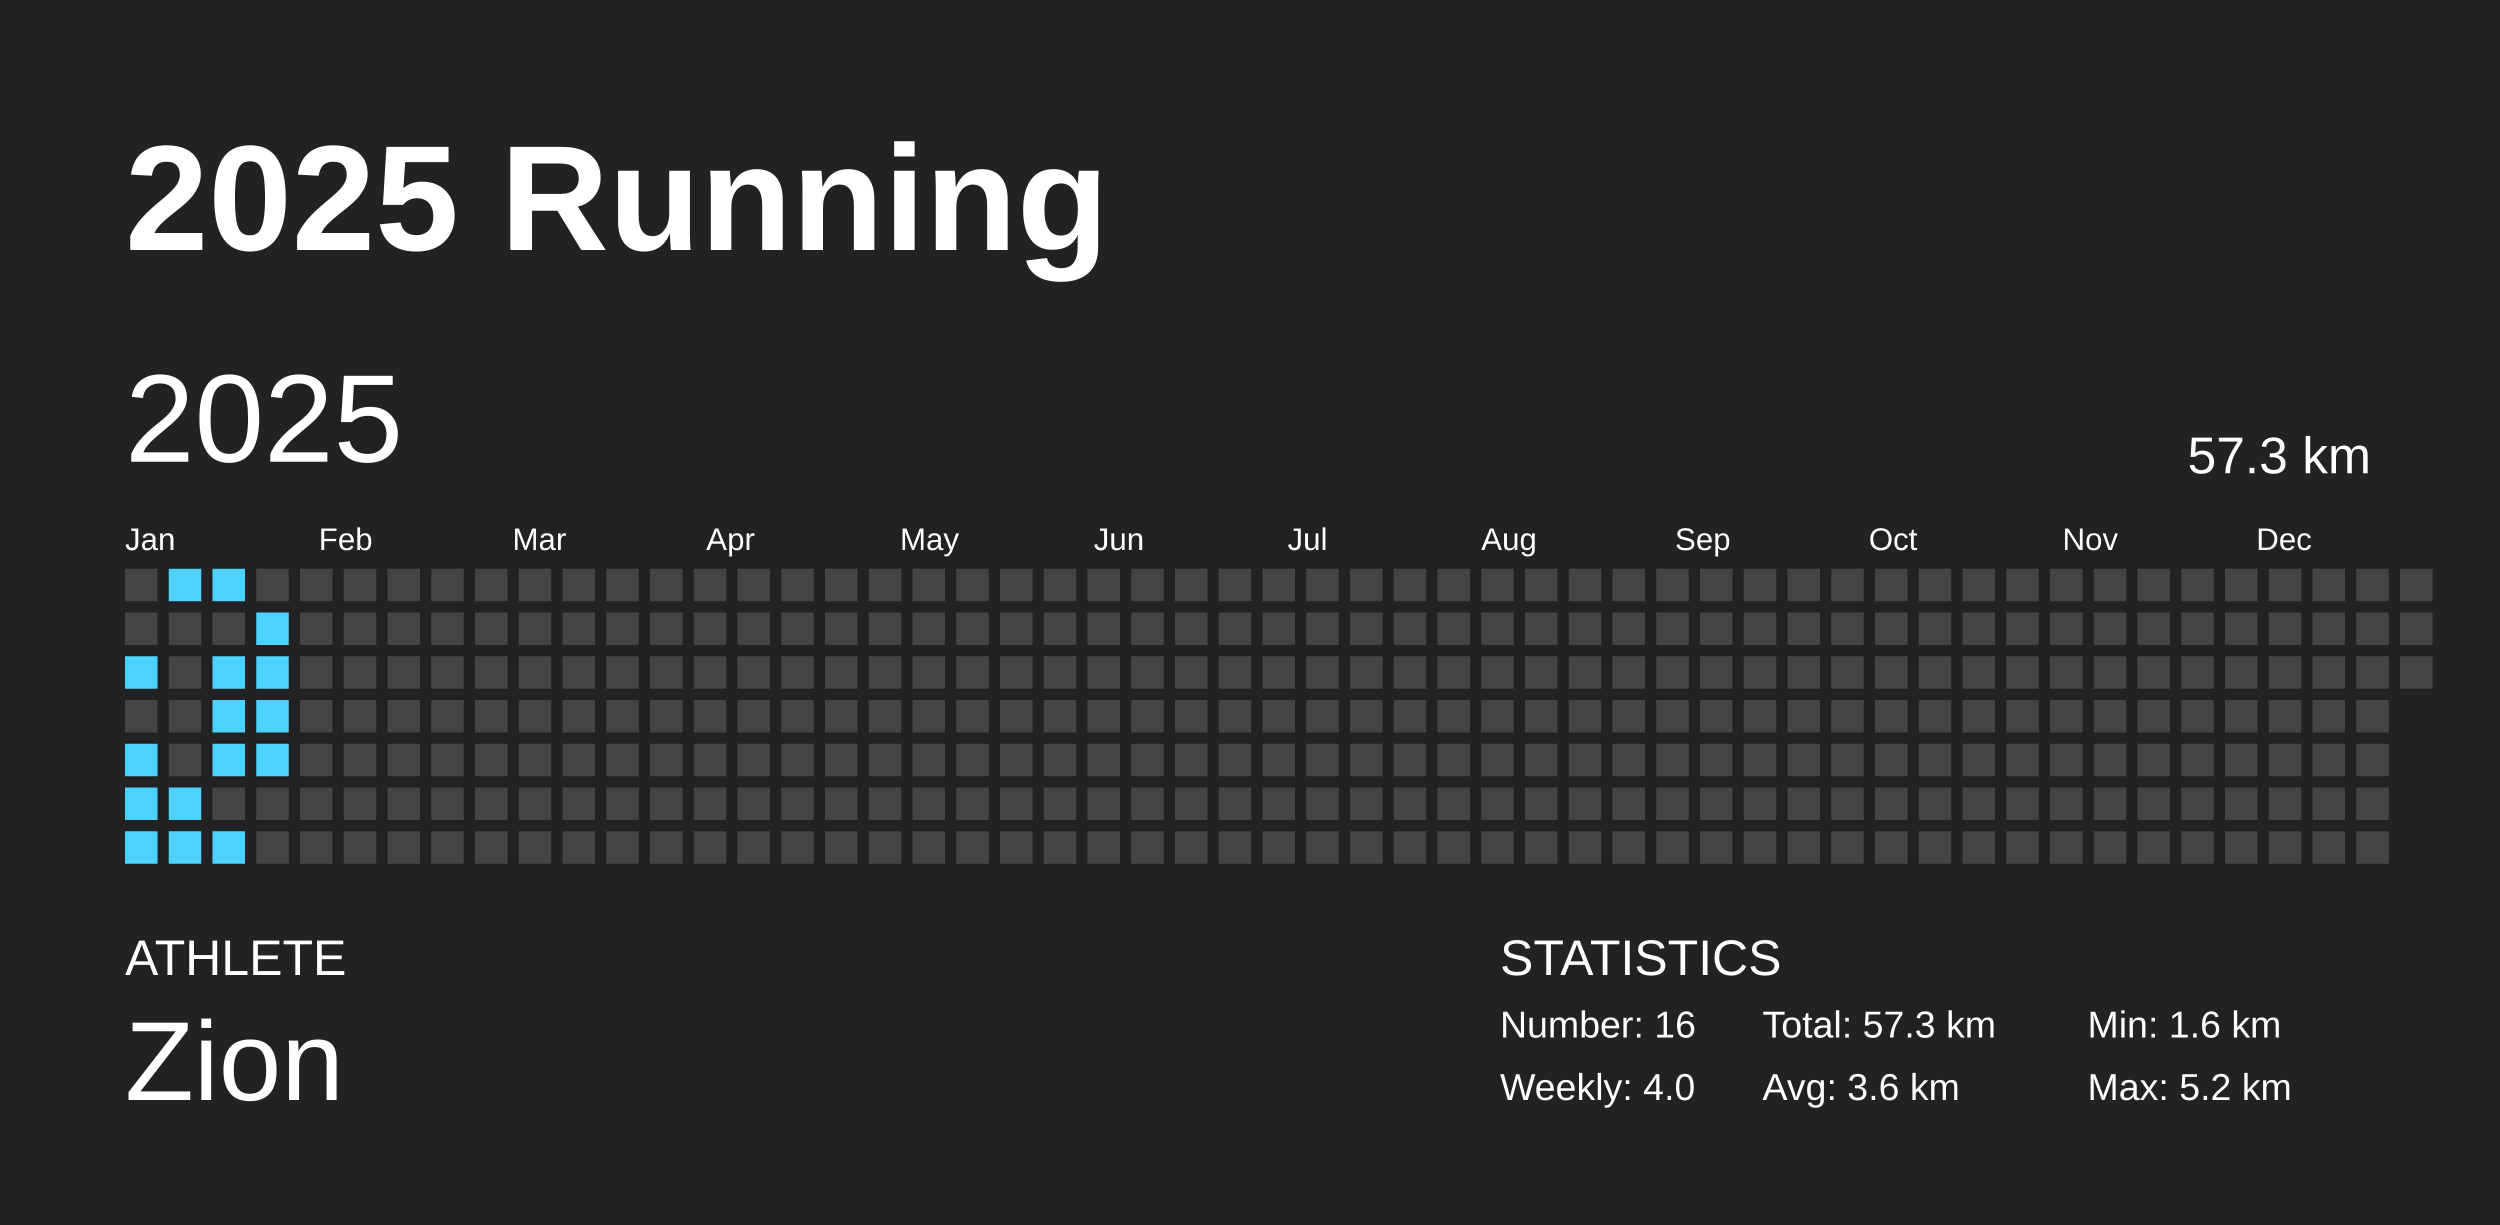
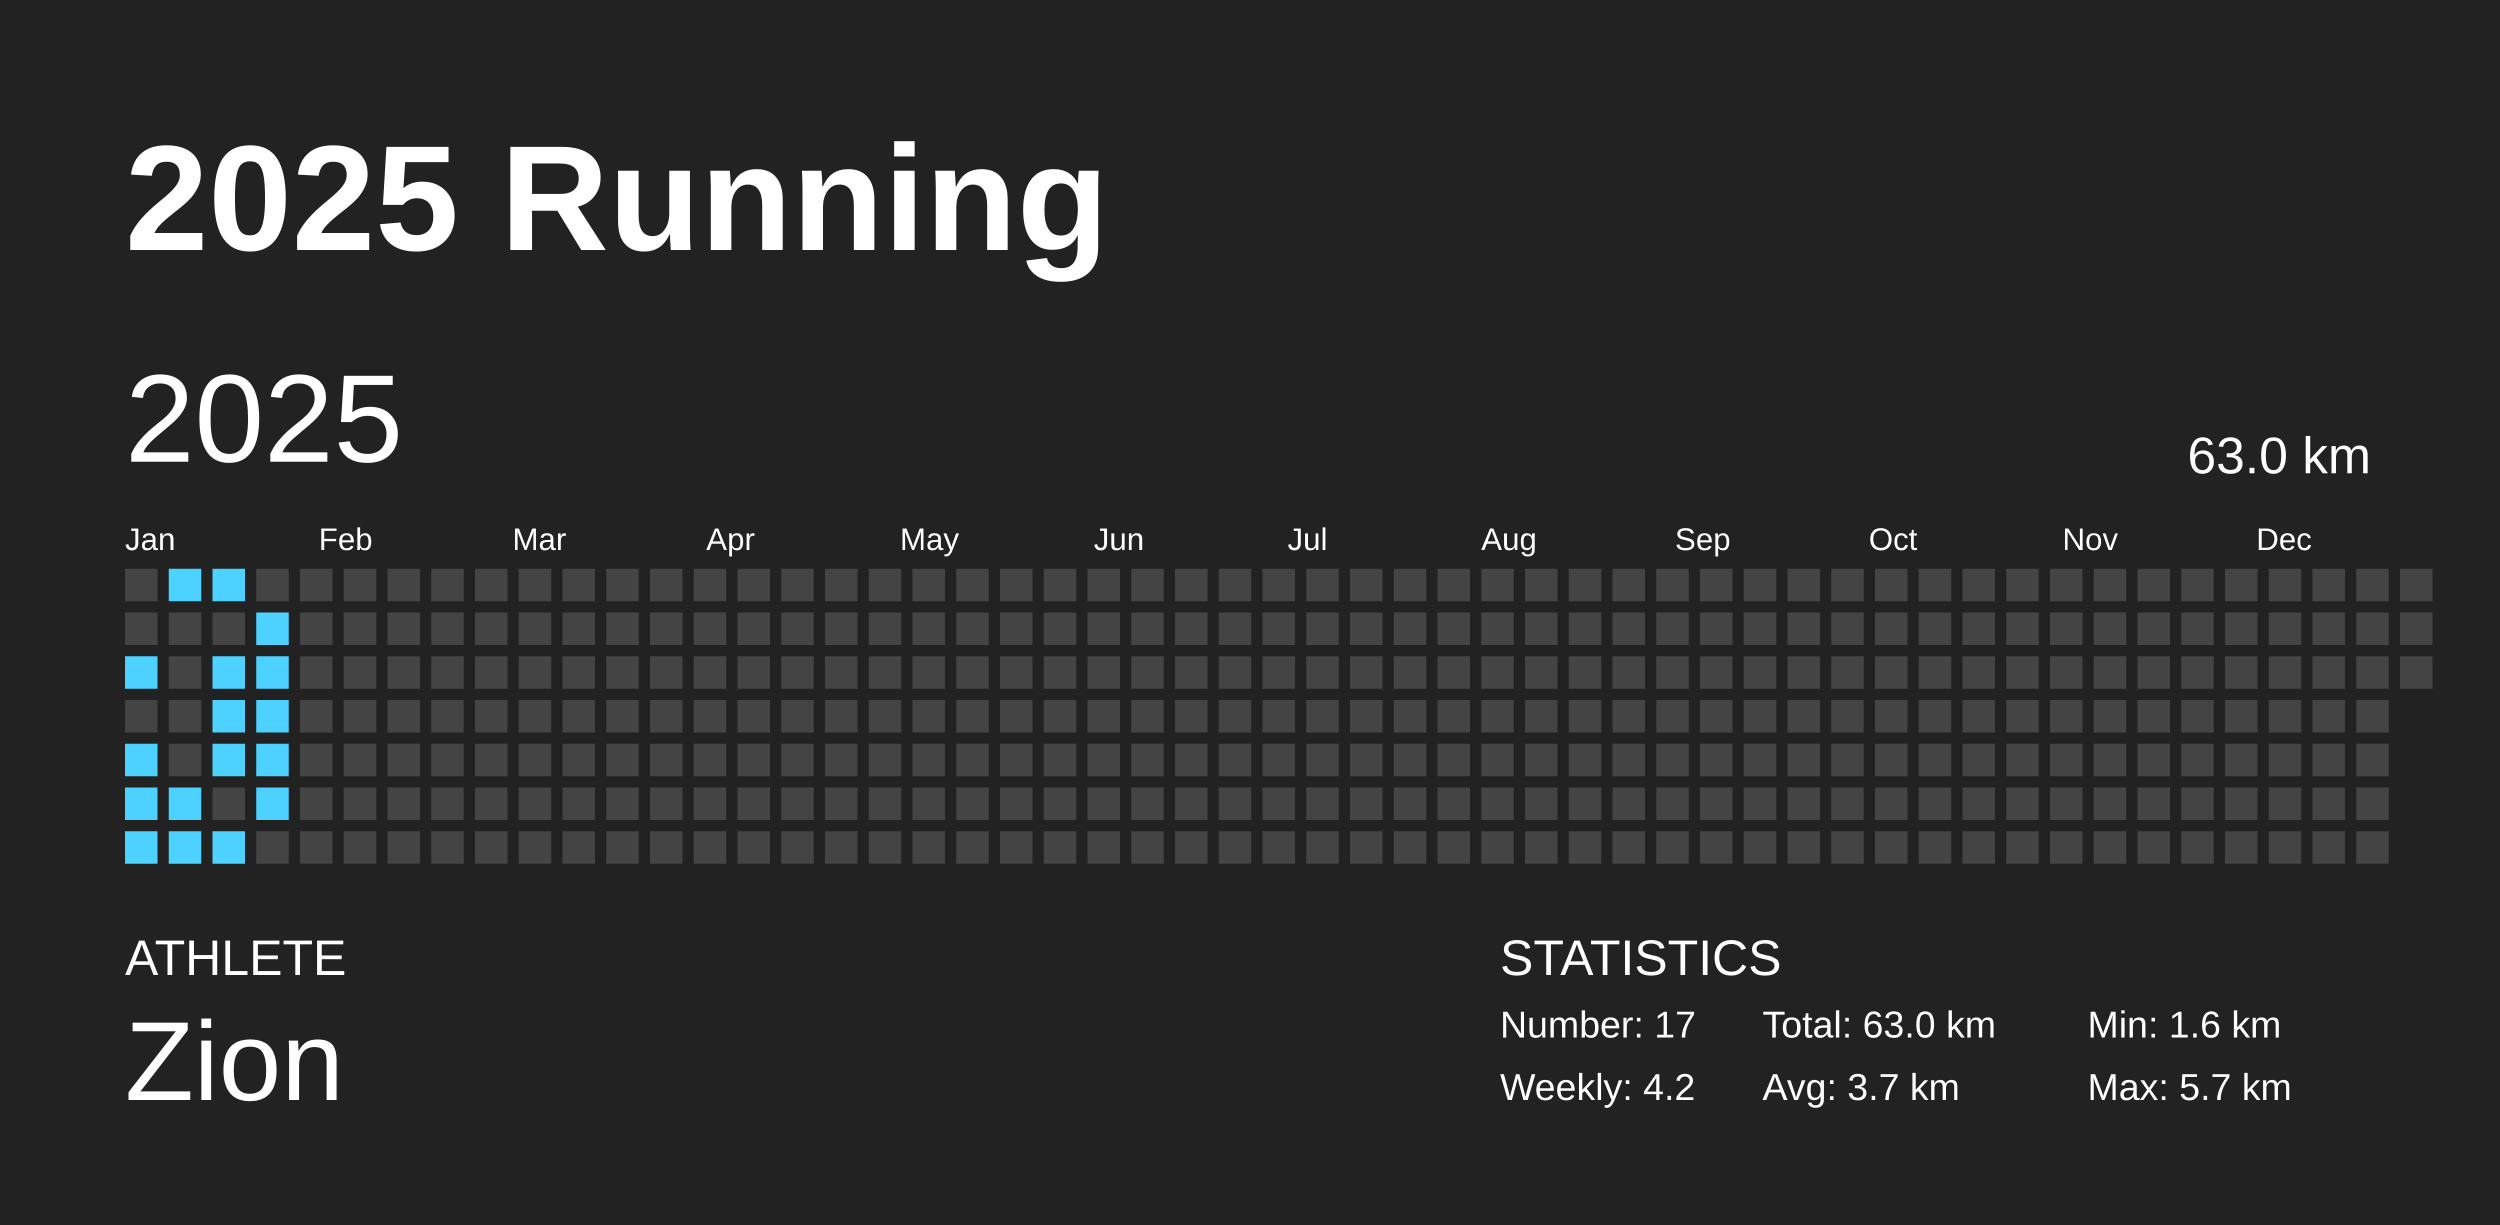
<svg xmlns="http://www.w3.org/2000/svg" baseProfile="full" height="98mm" version="1.1" viewBox="0,0,200,98" width="200mm">
  <defs />
  <rect fill="#222222" height="98" width="200" x="0" y="0" />
  <text fill="#FFFFFF" style="font-size:12px; font-family:Arial; font-weight:bold;" x="10" y="20">2025 Running</text>
  <text fill="#FFFFFF" style="font-size:4px; font-family:Arial" x="10" y="78">ATHLETE</text>
  <text fill="#FFFFFF" style="font-size:9px; font-family:Arial" x="10" y="88">Zion</text>
  <text fill="#FFFFFF" style="font-size:4px; font-family:Arial" x="120" y="78">STATISTICS</text>
-   <text fill="#FFFFFF" style="font-size:3px; font-family:Arial" x="120" y="83">Number: 16</text>
-   <text fill="#FFFFFF" style="font-size:3px; font-family:Arial" x="120" y="88">Weekly: 4.0</text>
-   <text fill="#FFFFFF" style="font-size:3px; font-family:Arial" x="141" y="83">Total: 57.3 km</text>
-   <text fill="#FFFFFF" style="font-size:3px; font-family:Arial" x="141" y="88">Avg: 3.6 km</text>
+   <text fill="#FFFFFF" style="font-size:3px; font-family:Arial" x="120" y="83">Number: 17</text>
+   <text fill="#FFFFFF" style="font-size:3px; font-family:Arial" x="120" y="88">Weekly: 4.2</text>
+   <text fill="#FFFFFF" style="font-size:3px; font-family:Arial" x="141" y="83">Total: 63.0 km</text>
+   <text fill="#FFFFFF" style="font-size:3px; font-family:Arial" x="141" y="88">Avg: 3.7 km</text>
  <text fill="#FFFFFF" style="font-size:3px; font-family:Arial" x="167" y="83">Min: 1.6 km</text>
-   <text fill="#FFFFFF" style="font-size:3px; font-family:Arial" x="167" y="88">Max: 5.2 km</text>
+   <text fill="#FFFFFF" style="font-size:3px; font-family:Arial" x="167" y="88">Max: 5.7 km</text>
  <text dominant-baseline="hanging" fill="#FFFFFF" style="font-size:10.0px; font-family:Arial;" x="10" y="30">2025</text>
-   <text dominant-baseline="hanging" fill="#FFFFFF" style="font-size:4.125px; font-family:Arial;" x="175" y="35">57.3 km</text>
+   <text dominant-baseline="hanging" fill="#FFFFFF" style="font-size:4.125px; font-family:Arial;" x="175" y="35">63.0 km</text>
  <text fill="#FFFFFF" style="font-size:2.5px; font-family:Arial" x="10.0" y="44">Jan</text>
  <text fill="#FFFFFF" style="font-size:2.5px; font-family:Arial" x="25.5" y="44">Feb</text>
  <text fill="#FFFFFF" style="font-size:2.5px; font-family:Arial" x="41.0" y="44">Mar</text>
  <text fill="#FFFFFF" style="font-size:2.5px; font-family:Arial" x="56.5" y="44">Apr</text>
  <text fill="#FFFFFF" style="font-size:2.5px; font-family:Arial" x="72.0" y="44">May</text>
  <text fill="#FFFFFF" style="font-size:2.5px; font-family:Arial" x="87.5" y="44">Jun</text>
  <text fill="#FFFFFF" style="font-size:2.5px; font-family:Arial" x="103.0" y="44">Jul</text>
  <text fill="#FFFFFF" style="font-size:2.5px; font-family:Arial" x="118.5" y="44">Aug</text>
  <text fill="#FFFFFF" style="font-size:2.5px; font-family:Arial" x="134.0" y="44">Sep</text>
  <text fill="#FFFFFF" style="font-size:2.5px; font-family:Arial" x="149.5" y="44">Oct</text>
  <text fill="#FFFFFF" style="font-size:2.5px; font-family:Arial" x="165.0" y="44">Nov</text>
  <text fill="#FFFFFF" style="font-size:2.5px; font-family:Arial" x="180.5" y="44">Dec</text>
  <rect fill="#444444" height="2.6" width="2.6" x="10.0" y="45.5" />
  <rect fill="#444444" height="2.6" width="2.6" x="10.0" y="49.0" />
  <rect fill="#4dd2ff" height="2.6" width="2.6" x="10.0" y="52.5" />
  <rect fill="#444444" height="2.6" width="2.6" x="10.0" y="56.0" />
  <rect fill="#4dd2ff" height="2.6" width="2.6" x="10.0" y="59.5" />
  <rect fill="#4dd2ff" height="2.6" width="2.6" x="10.0" y="63.0" />
  <rect fill="#4dd2ff" height="2.6" width="2.6" x="10.0" y="66.5" />
  <rect fill="#4dd2ff" height="2.6" width="2.6" x="13.5" y="45.5" />
  <rect fill="#444444" height="2.6" width="2.6" x="13.5" y="49.0" />
  <rect fill="#444444" height="2.6" width="2.6" x="13.5" y="52.5" />
  <rect fill="#444444" height="2.6" width="2.6" x="13.5" y="56.0" />
  <rect fill="#444444" height="2.6" width="2.6" x="13.5" y="59.5" />
  <rect fill="#4dd2ff" height="2.6" width="2.6" x="13.5" y="63.0" />
  <rect fill="#4dd2ff" height="2.6" width="2.6" x="13.5" y="66.5" />
  <rect fill="#4dd2ff" height="2.6" width="2.6" x="17.0" y="45.5" />
  <rect fill="#444444" height="2.6" width="2.6" x="17.0" y="49.0" />
  <rect fill="#4dd2ff" height="2.6" width="2.6" x="17.0" y="52.5" />
  <rect fill="#4dd2ff" height="2.6" width="2.6" x="17.0" y="56.0" />
  <rect fill="#4dd2ff" height="2.6" width="2.6" x="17.0" y="59.5" />
  <rect fill="#444444" height="2.6" width="2.6" x="17.0" y="63.0" />
  <rect fill="#4dd2ff" height="2.6" width="2.6" x="17.0" y="66.5" />
  <rect fill="#444444" height="2.6" width="2.6" x="20.5" y="45.5" />
  <rect fill="#4dd2ff" height="2.6" width="2.6" x="20.5" y="49.0" />
  <rect fill="#4dd2ff" height="2.6" width="2.6" x="20.5" y="52.5" />
  <rect fill="#4dd2ff" height="2.6" width="2.6" x="20.5" y="56.0" />
  <rect fill="#4dd2ff" height="2.6" width="2.6" x="20.5" y="59.5" />
-   <rect fill="#444444" height="2.6" width="2.6" x="20.5" y="63.0" />
+   <rect fill="#4dd2ff" height="2.6" width="2.6" x="20.5" y="63.0" />
  <rect fill="#444444" height="2.6" width="2.6" x="20.5" y="66.5" />
  <rect fill="#444444" height="2.6" width="2.6" x="24.0" y="45.5" />
  <rect fill="#444444" height="2.6" width="2.6" x="24.0" y="49.0" />
  <rect fill="#444444" height="2.6" width="2.6" x="24.0" y="52.5" />
  <rect fill="#444444" height="2.6" width="2.6" x="24.0" y="56.0" />
  <rect fill="#444444" height="2.6" width="2.6" x="24.0" y="59.5" />
  <rect fill="#444444" height="2.6" width="2.6" x="24.0" y="63.0" />
  <rect fill="#444444" height="2.6" width="2.6" x="24.0" y="66.5" />
  <rect fill="#444444" height="2.6" width="2.6" x="27.5" y="45.5" />
  <rect fill="#444444" height="2.6" width="2.6" x="27.5" y="49.0" />
  <rect fill="#444444" height="2.6" width="2.6" x="27.5" y="52.5" />
  <rect fill="#444444" height="2.6" width="2.6" x="27.5" y="56.0" />
  <rect fill="#444444" height="2.6" width="2.6" x="27.5" y="59.5" />
  <rect fill="#444444" height="2.6" width="2.6" x="27.5" y="63.0" />
  <rect fill="#444444" height="2.6" width="2.6" x="27.5" y="66.5" />
  <rect fill="#444444" height="2.6" width="2.6" x="31.0" y="45.5" />
  <rect fill="#444444" height="2.6" width="2.6" x="31.0" y="49.0" />
  <rect fill="#444444" height="2.6" width="2.6" x="31.0" y="52.5" />
  <rect fill="#444444" height="2.6" width="2.6" x="31.0" y="56.0" />
  <rect fill="#444444" height="2.6" width="2.6" x="31.0" y="59.5" />
  <rect fill="#444444" height="2.6" width="2.6" x="31.0" y="63.0" />
  <rect fill="#444444" height="2.6" width="2.6" x="31.0" y="66.5" />
  <rect fill="#444444" height="2.6" width="2.6" x="34.5" y="45.5" />
  <rect fill="#444444" height="2.6" width="2.6" x="34.5" y="49.0" />
  <rect fill="#444444" height="2.6" width="2.6" x="34.5" y="52.5" />
  <rect fill="#444444" height="2.6" width="2.6" x="34.5" y="56.0" />
  <rect fill="#444444" height="2.6" width="2.6" x="34.5" y="59.5" />
  <rect fill="#444444" height="2.6" width="2.6" x="34.5" y="63.0" />
  <rect fill="#444444" height="2.6" width="2.6" x="34.5" y="66.5" />
  <rect fill="#444444" height="2.6" width="2.6" x="38.0" y="45.5" />
  <rect fill="#444444" height="2.6" width="2.6" x="38.0" y="49.0" />
  <rect fill="#444444" height="2.6" width="2.6" x="38.0" y="52.5" />
  <rect fill="#444444" height="2.6" width="2.6" x="38.0" y="56.0" />
  <rect fill="#444444" height="2.6" width="2.6" x="38.0" y="59.5" />
  <rect fill="#444444" height="2.6" width="2.6" x="38.0" y="63.0" />
  <rect fill="#444444" height="2.6" width="2.6" x="38.0" y="66.5" />
  <rect fill="#444444" height="2.6" width="2.6" x="41.5" y="45.5" />
  <rect fill="#444444" height="2.6" width="2.6" x="41.5" y="49.0" />
  <rect fill="#444444" height="2.6" width="2.6" x="41.5" y="52.5" />
  <rect fill="#444444" height="2.6" width="2.6" x="41.5" y="56.0" />
  <rect fill="#444444" height="2.6" width="2.6" x="41.5" y="59.5" />
  <rect fill="#444444" height="2.6" width="2.6" x="41.5" y="63.0" />
  <rect fill="#444444" height="2.6" width="2.6" x="41.5" y="66.5" />
  <rect fill="#444444" height="2.6" width="2.6" x="45.0" y="45.5" />
  <rect fill="#444444" height="2.6" width="2.6" x="45.0" y="49.0" />
  <rect fill="#444444" height="2.6" width="2.6" x="45.0" y="52.5" />
  <rect fill="#444444" height="2.6" width="2.6" x="45.0" y="56.0" />
  <rect fill="#444444" height="2.6" width="2.6" x="45.0" y="59.5" />
  <rect fill="#444444" height="2.6" width="2.6" x="45.0" y="63.0" />
  <rect fill="#444444" height="2.6" width="2.6" x="45.0" y="66.5" />
  <rect fill="#444444" height="2.6" width="2.6" x="48.5" y="45.5" />
  <rect fill="#444444" height="2.6" width="2.6" x="48.5" y="49.0" />
  <rect fill="#444444" height="2.6" width="2.6" x="48.5" y="52.5" />
  <rect fill="#444444" height="2.6" width="2.6" x="48.5" y="56.0" />
  <rect fill="#444444" height="2.6" width="2.6" x="48.5" y="59.5" />
  <rect fill="#444444" height="2.6" width="2.6" x="48.5" y="63.0" />
  <rect fill="#444444" height="2.6" width="2.6" x="48.5" y="66.5" />
  <rect fill="#444444" height="2.6" width="2.6" x="52.0" y="45.5" />
  <rect fill="#444444" height="2.6" width="2.6" x="52.0" y="49.0" />
  <rect fill="#444444" height="2.6" width="2.6" x="52.0" y="52.5" />
  <rect fill="#444444" height="2.6" width="2.6" x="52.0" y="56.0" />
  <rect fill="#444444" height="2.6" width="2.6" x="52.0" y="59.5" />
  <rect fill="#444444" height="2.6" width="2.6" x="52.0" y="63.0" />
  <rect fill="#444444" height="2.6" width="2.6" x="52.0" y="66.5" />
  <rect fill="#444444" height="2.6" width="2.6" x="55.5" y="45.5" />
  <rect fill="#444444" height="2.6" width="2.6" x="55.5" y="49.0" />
  <rect fill="#444444" height="2.6" width="2.6" x="55.5" y="52.5" />
  <rect fill="#444444" height="2.6" width="2.6" x="55.5" y="56.0" />
  <rect fill="#444444" height="2.6" width="2.6" x="55.5" y="59.5" />
  <rect fill="#444444" height="2.6" width="2.6" x="55.5" y="63.0" />
  <rect fill="#444444" height="2.6" width="2.6" x="55.5" y="66.5" />
  <rect fill="#444444" height="2.6" width="2.6" x="59.0" y="45.5" />
  <rect fill="#444444" height="2.6" width="2.6" x="59.0" y="49.0" />
  <rect fill="#444444" height="2.6" width="2.6" x="59.0" y="52.5" />
  <rect fill="#444444" height="2.6" width="2.6" x="59.0" y="56.0" />
  <rect fill="#444444" height="2.6" width="2.6" x="59.0" y="59.5" />
  <rect fill="#444444" height="2.6" width="2.6" x="59.0" y="63.0" />
  <rect fill="#444444" height="2.6" width="2.6" x="59.0" y="66.5" />
  <rect fill="#444444" height="2.6" width="2.6" x="62.5" y="45.5" />
  <rect fill="#444444" height="2.6" width="2.6" x="62.5" y="49.0" />
  <rect fill="#444444" height="2.6" width="2.6" x="62.5" y="52.5" />
  <rect fill="#444444" height="2.6" width="2.6" x="62.5" y="56.0" />
  <rect fill="#444444" height="2.6" width="2.6" x="62.5" y="59.5" />
  <rect fill="#444444" height="2.6" width="2.6" x="62.5" y="63.0" />
  <rect fill="#444444" height="2.6" width="2.6" x="62.5" y="66.5" />
  <rect fill="#444444" height="2.6" width="2.6" x="66.0" y="45.5" />
  <rect fill="#444444" height="2.6" width="2.6" x="66.0" y="49.0" />
  <rect fill="#444444" height="2.6" width="2.6" x="66.0" y="52.5" />
  <rect fill="#444444" height="2.6" width="2.6" x="66.0" y="56.0" />
  <rect fill="#444444" height="2.6" width="2.6" x="66.0" y="59.5" />
  <rect fill="#444444" height="2.6" width="2.6" x="66.0" y="63.0" />
  <rect fill="#444444" height="2.6" width="2.6" x="66.0" y="66.5" />
  <rect fill="#444444" height="2.6" width="2.6" x="69.5" y="45.5" />
  <rect fill="#444444" height="2.6" width="2.6" x="69.5" y="49.0" />
  <rect fill="#444444" height="2.6" width="2.6" x="69.5" y="52.5" />
  <rect fill="#444444" height="2.6" width="2.6" x="69.5" y="56.0" />
  <rect fill="#444444" height="2.6" width="2.6" x="69.5" y="59.5" />
  <rect fill="#444444" height="2.6" width="2.6" x="69.5" y="63.0" />
  <rect fill="#444444" height="2.6" width="2.6" x="69.5" y="66.5" />
  <rect fill="#444444" height="2.6" width="2.6" x="73.0" y="45.5" />
  <rect fill="#444444" height="2.6" width="2.6" x="73.0" y="49.0" />
  <rect fill="#444444" height="2.6" width="2.6" x="73.0" y="52.5" />
  <rect fill="#444444" height="2.6" width="2.6" x="73.0" y="56.0" />
  <rect fill="#444444" height="2.6" width="2.6" x="73.0" y="59.5" />
  <rect fill="#444444" height="2.6" width="2.6" x="73.0" y="63.0" />
  <rect fill="#444444" height="2.6" width="2.6" x="73.0" y="66.5" />
  <rect fill="#444444" height="2.6" width="2.6" x="76.5" y="45.5" />
  <rect fill="#444444" height="2.6" width="2.6" x="76.5" y="49.0" />
  <rect fill="#444444" height="2.6" width="2.6" x="76.5" y="52.5" />
  <rect fill="#444444" height="2.6" width="2.6" x="76.5" y="56.0" />
  <rect fill="#444444" height="2.6" width="2.6" x="76.5" y="59.5" />
  <rect fill="#444444" height="2.6" width="2.6" x="76.5" y="63.0" />
  <rect fill="#444444" height="2.6" width="2.6" x="76.5" y="66.5" />
  <rect fill="#444444" height="2.6" width="2.6" x="80.0" y="45.5" />
  <rect fill="#444444" height="2.6" width="2.6" x="80.0" y="49.0" />
  <rect fill="#444444" height="2.6" width="2.6" x="80.0" y="52.5" />
  <rect fill="#444444" height="2.6" width="2.6" x="80.0" y="56.0" />
  <rect fill="#444444" height="2.6" width="2.6" x="80.0" y="59.5" />
  <rect fill="#444444" height="2.6" width="2.6" x="80.0" y="63.0" />
  <rect fill="#444444" height="2.6" width="2.6" x="80.0" y="66.5" />
  <rect fill="#444444" height="2.6" width="2.6" x="83.5" y="45.5" />
  <rect fill="#444444" height="2.6" width="2.6" x="83.5" y="49.0" />
  <rect fill="#444444" height="2.6" width="2.6" x="83.5" y="52.5" />
  <rect fill="#444444" height="2.6" width="2.6" x="83.5" y="56.0" />
  <rect fill="#444444" height="2.6" width="2.6" x="83.5" y="59.5" />
  <rect fill="#444444" height="2.6" width="2.6" x="83.5" y="63.0" />
  <rect fill="#444444" height="2.6" width="2.6" x="83.5" y="66.5" />
  <rect fill="#444444" height="2.6" width="2.6" x="87.0" y="45.5" />
  <rect fill="#444444" height="2.6" width="2.6" x="87.0" y="49.0" />
  <rect fill="#444444" height="2.6" width="2.6" x="87.0" y="52.5" />
  <rect fill="#444444" height="2.6" width="2.6" x="87.0" y="56.0" />
  <rect fill="#444444" height="2.6" width="2.6" x="87.0" y="59.5" />
  <rect fill="#444444" height="2.6" width="2.6" x="87.0" y="63.0" />
  <rect fill="#444444" height="2.6" width="2.6" x="87.0" y="66.5" />
  <rect fill="#444444" height="2.6" width="2.6" x="90.5" y="45.5" />
  <rect fill="#444444" height="2.6" width="2.6" x="90.5" y="49.0" />
  <rect fill="#444444" height="2.6" width="2.6" x="90.5" y="52.5" />
  <rect fill="#444444" height="2.6" width="2.6" x="90.5" y="56.0" />
  <rect fill="#444444" height="2.6" width="2.6" x="90.5" y="59.5" />
  <rect fill="#444444" height="2.6" width="2.6" x="90.5" y="63.0" />
  <rect fill="#444444" height="2.6" width="2.6" x="90.5" y="66.5" />
  <rect fill="#444444" height="2.6" width="2.6" x="94.0" y="45.5" />
  <rect fill="#444444" height="2.6" width="2.6" x="94.0" y="49.0" />
  <rect fill="#444444" height="2.6" width="2.6" x="94.0" y="52.5" />
  <rect fill="#444444" height="2.6" width="2.6" x="94.0" y="56.0" />
  <rect fill="#444444" height="2.6" width="2.6" x="94.0" y="59.5" />
  <rect fill="#444444" height="2.6" width="2.6" x="94.0" y="63.0" />
  <rect fill="#444444" height="2.6" width="2.6" x="94.0" y="66.5" />
  <rect fill="#444444" height="2.6" width="2.6" x="97.5" y="45.5" />
  <rect fill="#444444" height="2.6" width="2.6" x="97.5" y="49.0" />
  <rect fill="#444444" height="2.6" width="2.6" x="97.5" y="52.5" />
  <rect fill="#444444" height="2.6" width="2.6" x="97.5" y="56.0" />
  <rect fill="#444444" height="2.6" width="2.6" x="97.5" y="59.5" />
  <rect fill="#444444" height="2.6" width="2.6" x="97.5" y="63.0" />
  <rect fill="#444444" height="2.6" width="2.6" x="97.5" y="66.5" />
  <rect fill="#444444" height="2.6" width="2.6" x="101.0" y="45.5" />
  <rect fill="#444444" height="2.6" width="2.6" x="101.0" y="49.0" />
  <rect fill="#444444" height="2.6" width="2.6" x="101.0" y="52.5" />
  <rect fill="#444444" height="2.6" width="2.6" x="101.0" y="56.0" />
  <rect fill="#444444" height="2.6" width="2.6" x="101.0" y="59.5" />
  <rect fill="#444444" height="2.6" width="2.6" x="101.0" y="63.0" />
  <rect fill="#444444" height="2.6" width="2.6" x="101.0" y="66.5" />
  <rect fill="#444444" height="2.6" width="2.6" x="104.5" y="45.5" />
  <rect fill="#444444" height="2.6" width="2.6" x="104.5" y="49.0" />
  <rect fill="#444444" height="2.6" width="2.6" x="104.5" y="52.5" />
  <rect fill="#444444" height="2.6" width="2.6" x="104.5" y="56.0" />
  <rect fill="#444444" height="2.6" width="2.6" x="104.5" y="59.5" />
  <rect fill="#444444" height="2.6" width="2.6" x="104.5" y="63.0" />
  <rect fill="#444444" height="2.6" width="2.6" x="104.5" y="66.5" />
  <rect fill="#444444" height="2.6" width="2.6" x="108.0" y="45.5" />
  <rect fill="#444444" height="2.6" width="2.6" x="108.0" y="49.0" />
  <rect fill="#444444" height="2.6" width="2.6" x="108.0" y="52.5" />
  <rect fill="#444444" height="2.6" width="2.6" x="108.0" y="56.0" />
  <rect fill="#444444" height="2.6" width="2.6" x="108.0" y="59.5" />
  <rect fill="#444444" height="2.6" width="2.6" x="108.0" y="63.0" />
  <rect fill="#444444" height="2.6" width="2.6" x="108.0" y="66.5" />
  <rect fill="#444444" height="2.6" width="2.6" x="111.5" y="45.5" />
  <rect fill="#444444" height="2.6" width="2.6" x="111.5" y="49.0" />
  <rect fill="#444444" height="2.6" width="2.6" x="111.5" y="52.5" />
  <rect fill="#444444" height="2.6" width="2.6" x="111.5" y="56.0" />
  <rect fill="#444444" height="2.6" width="2.6" x="111.5" y="59.5" />
  <rect fill="#444444" height="2.6" width="2.6" x="111.5" y="63.0" />
  <rect fill="#444444" height="2.6" width="2.6" x="111.5" y="66.5" />
  <rect fill="#444444" height="2.6" width="2.6" x="115.0" y="45.5" />
  <rect fill="#444444" height="2.6" width="2.6" x="115.0" y="49.0" />
  <rect fill="#444444" height="2.6" width="2.6" x="115.0" y="52.5" />
  <rect fill="#444444" height="2.6" width="2.6" x="115.0" y="56.0" />
  <rect fill="#444444" height="2.6" width="2.6" x="115.0" y="59.5" />
  <rect fill="#444444" height="2.6" width="2.6" x="115.0" y="63.0" />
  <rect fill="#444444" height="2.6" width="2.6" x="115.0" y="66.5" />
  <rect fill="#444444" height="2.6" width="2.6" x="118.5" y="45.5" />
  <rect fill="#444444" height="2.6" width="2.6" x="118.5" y="49.0" />
  <rect fill="#444444" height="2.6" width="2.6" x="118.5" y="52.5" />
  <rect fill="#444444" height="2.6" width="2.6" x="118.5" y="56.0" />
  <rect fill="#444444" height="2.6" width="2.6" x="118.5" y="59.5" />
  <rect fill="#444444" height="2.6" width="2.6" x="118.5" y="63.0" />
  <rect fill="#444444" height="2.6" width="2.6" x="118.5" y="66.5" />
  <rect fill="#444444" height="2.6" width="2.6" x="122.0" y="45.5" />
  <rect fill="#444444" height="2.6" width="2.6" x="122.0" y="49.0" />
  <rect fill="#444444" height="2.6" width="2.6" x="122.0" y="52.5" />
  <rect fill="#444444" height="2.6" width="2.6" x="122.0" y="56.0" />
  <rect fill="#444444" height="2.6" width="2.6" x="122.0" y="59.5" />
  <rect fill="#444444" height="2.6" width="2.6" x="122.0" y="63.0" />
  <rect fill="#444444" height="2.6" width="2.6" x="122.0" y="66.5" />
  <rect fill="#444444" height="2.6" width="2.6" x="125.5" y="45.5" />
  <rect fill="#444444" height="2.6" width="2.6" x="125.5" y="49.0" />
  <rect fill="#444444" height="2.6" width="2.6" x="125.5" y="52.5" />
  <rect fill="#444444" height="2.6" width="2.6" x="125.5" y="56.0" />
  <rect fill="#444444" height="2.6" width="2.6" x="125.5" y="59.5" />
  <rect fill="#444444" height="2.6" width="2.6" x="125.5" y="63.0" />
  <rect fill="#444444" height="2.6" width="2.6" x="125.5" y="66.5" />
  <rect fill="#444444" height="2.6" width="2.6" x="129.0" y="45.5" />
  <rect fill="#444444" height="2.6" width="2.6" x="129.0" y="49.0" />
  <rect fill="#444444" height="2.6" width="2.6" x="129.0" y="52.5" />
  <rect fill="#444444" height="2.6" width="2.6" x="129.0" y="56.0" />
  <rect fill="#444444" height="2.6" width="2.6" x="129.0" y="59.5" />
  <rect fill="#444444" height="2.6" width="2.6" x="129.0" y="63.0" />
  <rect fill="#444444" height="2.6" width="2.6" x="129.0" y="66.5" />
  <rect fill="#444444" height="2.6" width="2.6" x="132.5" y="45.5" />
  <rect fill="#444444" height="2.6" width="2.6" x="132.5" y="49.0" />
  <rect fill="#444444" height="2.6" width="2.6" x="132.5" y="52.5" />
  <rect fill="#444444" height="2.6" width="2.6" x="132.5" y="56.0" />
  <rect fill="#444444" height="2.6" width="2.6" x="132.5" y="59.5" />
  <rect fill="#444444" height="2.6" width="2.6" x="132.5" y="63.0" />
  <rect fill="#444444" height="2.6" width="2.6" x="132.5" y="66.5" />
  <rect fill="#444444" height="2.6" width="2.6" x="136.0" y="45.5" />
  <rect fill="#444444" height="2.6" width="2.6" x="136.0" y="49.0" />
  <rect fill="#444444" height="2.6" width="2.6" x="136.0" y="52.5" />
  <rect fill="#444444" height="2.6" width="2.6" x="136.0" y="56.0" />
  <rect fill="#444444" height="2.6" width="2.6" x="136.0" y="59.5" />
  <rect fill="#444444" height="2.6" width="2.6" x="136.0" y="63.0" />
  <rect fill="#444444" height="2.6" width="2.6" x="136.0" y="66.5" />
  <rect fill="#444444" height="2.6" width="2.6" x="139.5" y="45.5" />
  <rect fill="#444444" height="2.6" width="2.6" x="139.5" y="49.0" />
  <rect fill="#444444" height="2.6" width="2.6" x="139.5" y="52.5" />
  <rect fill="#444444" height="2.6" width="2.6" x="139.5" y="56.0" />
  <rect fill="#444444" height="2.6" width="2.6" x="139.5" y="59.5" />
  <rect fill="#444444" height="2.6" width="2.6" x="139.5" y="63.0" />
  <rect fill="#444444" height="2.6" width="2.6" x="139.5" y="66.5" />
  <rect fill="#444444" height="2.6" width="2.6" x="143.0" y="45.5" />
  <rect fill="#444444" height="2.6" width="2.6" x="143.0" y="49.0" />
  <rect fill="#444444" height="2.6" width="2.6" x="143.0" y="52.5" />
  <rect fill="#444444" height="2.6" width="2.6" x="143.0" y="56.0" />
  <rect fill="#444444" height="2.6" width="2.6" x="143.0" y="59.5" />
  <rect fill="#444444" height="2.6" width="2.6" x="143.0" y="63.0" />
  <rect fill="#444444" height="2.6" width="2.6" x="143.0" y="66.5" />
  <rect fill="#444444" height="2.6" width="2.6" x="146.5" y="45.5" />
  <rect fill="#444444" height="2.6" width="2.6" x="146.5" y="49.0" />
  <rect fill="#444444" height="2.6" width="2.6" x="146.5" y="52.5" />
  <rect fill="#444444" height="2.6" width="2.6" x="146.5" y="56.0" />
  <rect fill="#444444" height="2.6" width="2.6" x="146.5" y="59.5" />
  <rect fill="#444444" height="2.6" width="2.6" x="146.5" y="63.0" />
  <rect fill="#444444" height="2.6" width="2.6" x="146.5" y="66.5" />
  <rect fill="#444444" height="2.6" width="2.6" x="150.0" y="45.5" />
  <rect fill="#444444" height="2.6" width="2.6" x="150.0" y="49.0" />
  <rect fill="#444444" height="2.6" width="2.6" x="150.0" y="52.5" />
  <rect fill="#444444" height="2.6" width="2.6" x="150.0" y="56.0" />
  <rect fill="#444444" height="2.6" width="2.6" x="150.0" y="59.5" />
  <rect fill="#444444" height="2.6" width="2.6" x="150.0" y="63.0" />
  <rect fill="#444444" height="2.6" width="2.6" x="150.0" y="66.5" />
  <rect fill="#444444" height="2.6" width="2.6" x="153.5" y="45.5" />
  <rect fill="#444444" height="2.6" width="2.6" x="153.5" y="49.0" />
  <rect fill="#444444" height="2.6" width="2.6" x="153.5" y="52.5" />
  <rect fill="#444444" height="2.6" width="2.6" x="153.5" y="56.0" />
  <rect fill="#444444" height="2.6" width="2.6" x="153.5" y="59.5" />
  <rect fill="#444444" height="2.6" width="2.6" x="153.5" y="63.0" />
  <rect fill="#444444" height="2.6" width="2.6" x="153.5" y="66.5" />
  <rect fill="#444444" height="2.6" width="2.6" x="157.0" y="45.5" />
  <rect fill="#444444" height="2.6" width="2.6" x="157.0" y="49.0" />
  <rect fill="#444444" height="2.6" width="2.6" x="157.0" y="52.5" />
  <rect fill="#444444" height="2.6" width="2.6" x="157.0" y="56.0" />
  <rect fill="#444444" height="2.6" width="2.6" x="157.0" y="59.5" />
  <rect fill="#444444" height="2.6" width="2.6" x="157.0" y="63.0" />
  <rect fill="#444444" height="2.6" width="2.6" x="157.0" y="66.5" />
  <rect fill="#444444" height="2.6" width="2.6" x="160.5" y="45.5" />
  <rect fill="#444444" height="2.6" width="2.6" x="160.5" y="49.0" />
  <rect fill="#444444" height="2.6" width="2.6" x="160.5" y="52.5" />
  <rect fill="#444444" height="2.6" width="2.6" x="160.5" y="56.0" />
  <rect fill="#444444" height="2.6" width="2.6" x="160.5" y="59.5" />
  <rect fill="#444444" height="2.6" width="2.6" x="160.5" y="63.0" />
  <rect fill="#444444" height="2.6" width="2.6" x="160.5" y="66.5" />
  <rect fill="#444444" height="2.6" width="2.6" x="164.0" y="45.5" />
  <rect fill="#444444" height="2.6" width="2.6" x="164.0" y="49.0" />
  <rect fill="#444444" height="2.6" width="2.6" x="164.0" y="52.5" />
  <rect fill="#444444" height="2.6" width="2.6" x="164.0" y="56.0" />
  <rect fill="#444444" height="2.6" width="2.6" x="164.0" y="59.5" />
  <rect fill="#444444" height="2.6" width="2.6" x="164.0" y="63.0" />
  <rect fill="#444444" height="2.6" width="2.6" x="164.0" y="66.5" />
  <rect fill="#444444" height="2.6" width="2.6" x="167.5" y="45.5" />
  <rect fill="#444444" height="2.6" width="2.6" x="167.5" y="49.0" />
  <rect fill="#444444" height="2.6" width="2.6" x="167.5" y="52.5" />
  <rect fill="#444444" height="2.6" width="2.6" x="167.5" y="56.0" />
  <rect fill="#444444" height="2.6" width="2.6" x="167.5" y="59.5" />
  <rect fill="#444444" height="2.6" width="2.6" x="167.5" y="63.0" />
  <rect fill="#444444" height="2.6" width="2.6" x="167.5" y="66.5" />
  <rect fill="#444444" height="2.6" width="2.6" x="171.0" y="45.5" />
  <rect fill="#444444" height="2.6" width="2.6" x="171.0" y="49.0" />
  <rect fill="#444444" height="2.6" width="2.6" x="171.0" y="52.5" />
  <rect fill="#444444" height="2.6" width="2.6" x="171.0" y="56.0" />
  <rect fill="#444444" height="2.6" width="2.6" x="171.0" y="59.5" />
  <rect fill="#444444" height="2.6" width="2.6" x="171.0" y="63.0" />
  <rect fill="#444444" height="2.6" width="2.6" x="171.0" y="66.5" />
  <rect fill="#444444" height="2.6" width="2.6" x="174.5" y="45.5" />
  <rect fill="#444444" height="2.6" width="2.6" x="174.5" y="49.0" />
  <rect fill="#444444" height="2.6" width="2.6" x="174.5" y="52.5" />
  <rect fill="#444444" height="2.6" width="2.6" x="174.5" y="56.0" />
  <rect fill="#444444" height="2.6" width="2.6" x="174.5" y="59.5" />
  <rect fill="#444444" height="2.6" width="2.6" x="174.5" y="63.0" />
  <rect fill="#444444" height="2.6" width="2.6" x="174.5" y="66.5" />
  <rect fill="#444444" height="2.6" width="2.6" x="178.0" y="45.5" />
  <rect fill="#444444" height="2.6" width="2.6" x="178.0" y="49.0" />
  <rect fill="#444444" height="2.6" width="2.6" x="178.0" y="52.5" />
  <rect fill="#444444" height="2.6" width="2.6" x="178.0" y="56.0" />
  <rect fill="#444444" height="2.6" width="2.6" x="178.0" y="59.5" />
  <rect fill="#444444" height="2.6" width="2.6" x="178.0" y="63.0" />
  <rect fill="#444444" height="2.6" width="2.6" x="178.0" y="66.5" />
  <rect fill="#444444" height="2.6" width="2.6" x="181.5" y="45.5" />
  <rect fill="#444444" height="2.6" width="2.6" x="181.5" y="49.0" />
  <rect fill="#444444" height="2.6" width="2.6" x="181.5" y="52.5" />
  <rect fill="#444444" height="2.6" width="2.6" x="181.5" y="56.0" />
  <rect fill="#444444" height="2.6" width="2.6" x="181.5" y="59.5" />
  <rect fill="#444444" height="2.6" width="2.6" x="181.5" y="63.0" />
  <rect fill="#444444" height="2.6" width="2.6" x="181.5" y="66.5" />
  <rect fill="#444444" height="2.6" width="2.6" x="185.0" y="45.5" />
  <rect fill="#444444" height="2.6" width="2.6" x="185.0" y="49.0" />
  <rect fill="#444444" height="2.6" width="2.6" x="185.0" y="52.5" />
  <rect fill="#444444" height="2.6" width="2.6" x="185.0" y="56.0" />
  <rect fill="#444444" height="2.6" width="2.6" x="185.0" y="59.5" />
  <rect fill="#444444" height="2.6" width="2.6" x="185.0" y="63.0" />
  <rect fill="#444444" height="2.6" width="2.6" x="185.0" y="66.5" />
  <rect fill="#444444" height="2.6" width="2.6" x="188.5" y="45.5" />
  <rect fill="#444444" height="2.6" width="2.6" x="188.5" y="49.0" />
  <rect fill="#444444" height="2.6" width="2.6" x="188.5" y="52.5" />
  <rect fill="#444444" height="2.6" width="2.6" x="188.5" y="56.0" />
  <rect fill="#444444" height="2.6" width="2.6" x="188.5" y="59.5" />
  <rect fill="#444444" height="2.6" width="2.6" x="188.5" y="63.0" />
  <rect fill="#444444" height="2.6" width="2.6" x="188.5" y="66.5" />
  <rect fill="#444444" height="2.6" width="2.6" x="192.0" y="45.5" />
  <rect fill="#444444" height="2.6" width="2.6" x="192.0" y="49.0" />
  <rect fill="#444444" height="2.6" width="2.6" x="192.0" y="52.5" />
</svg>
